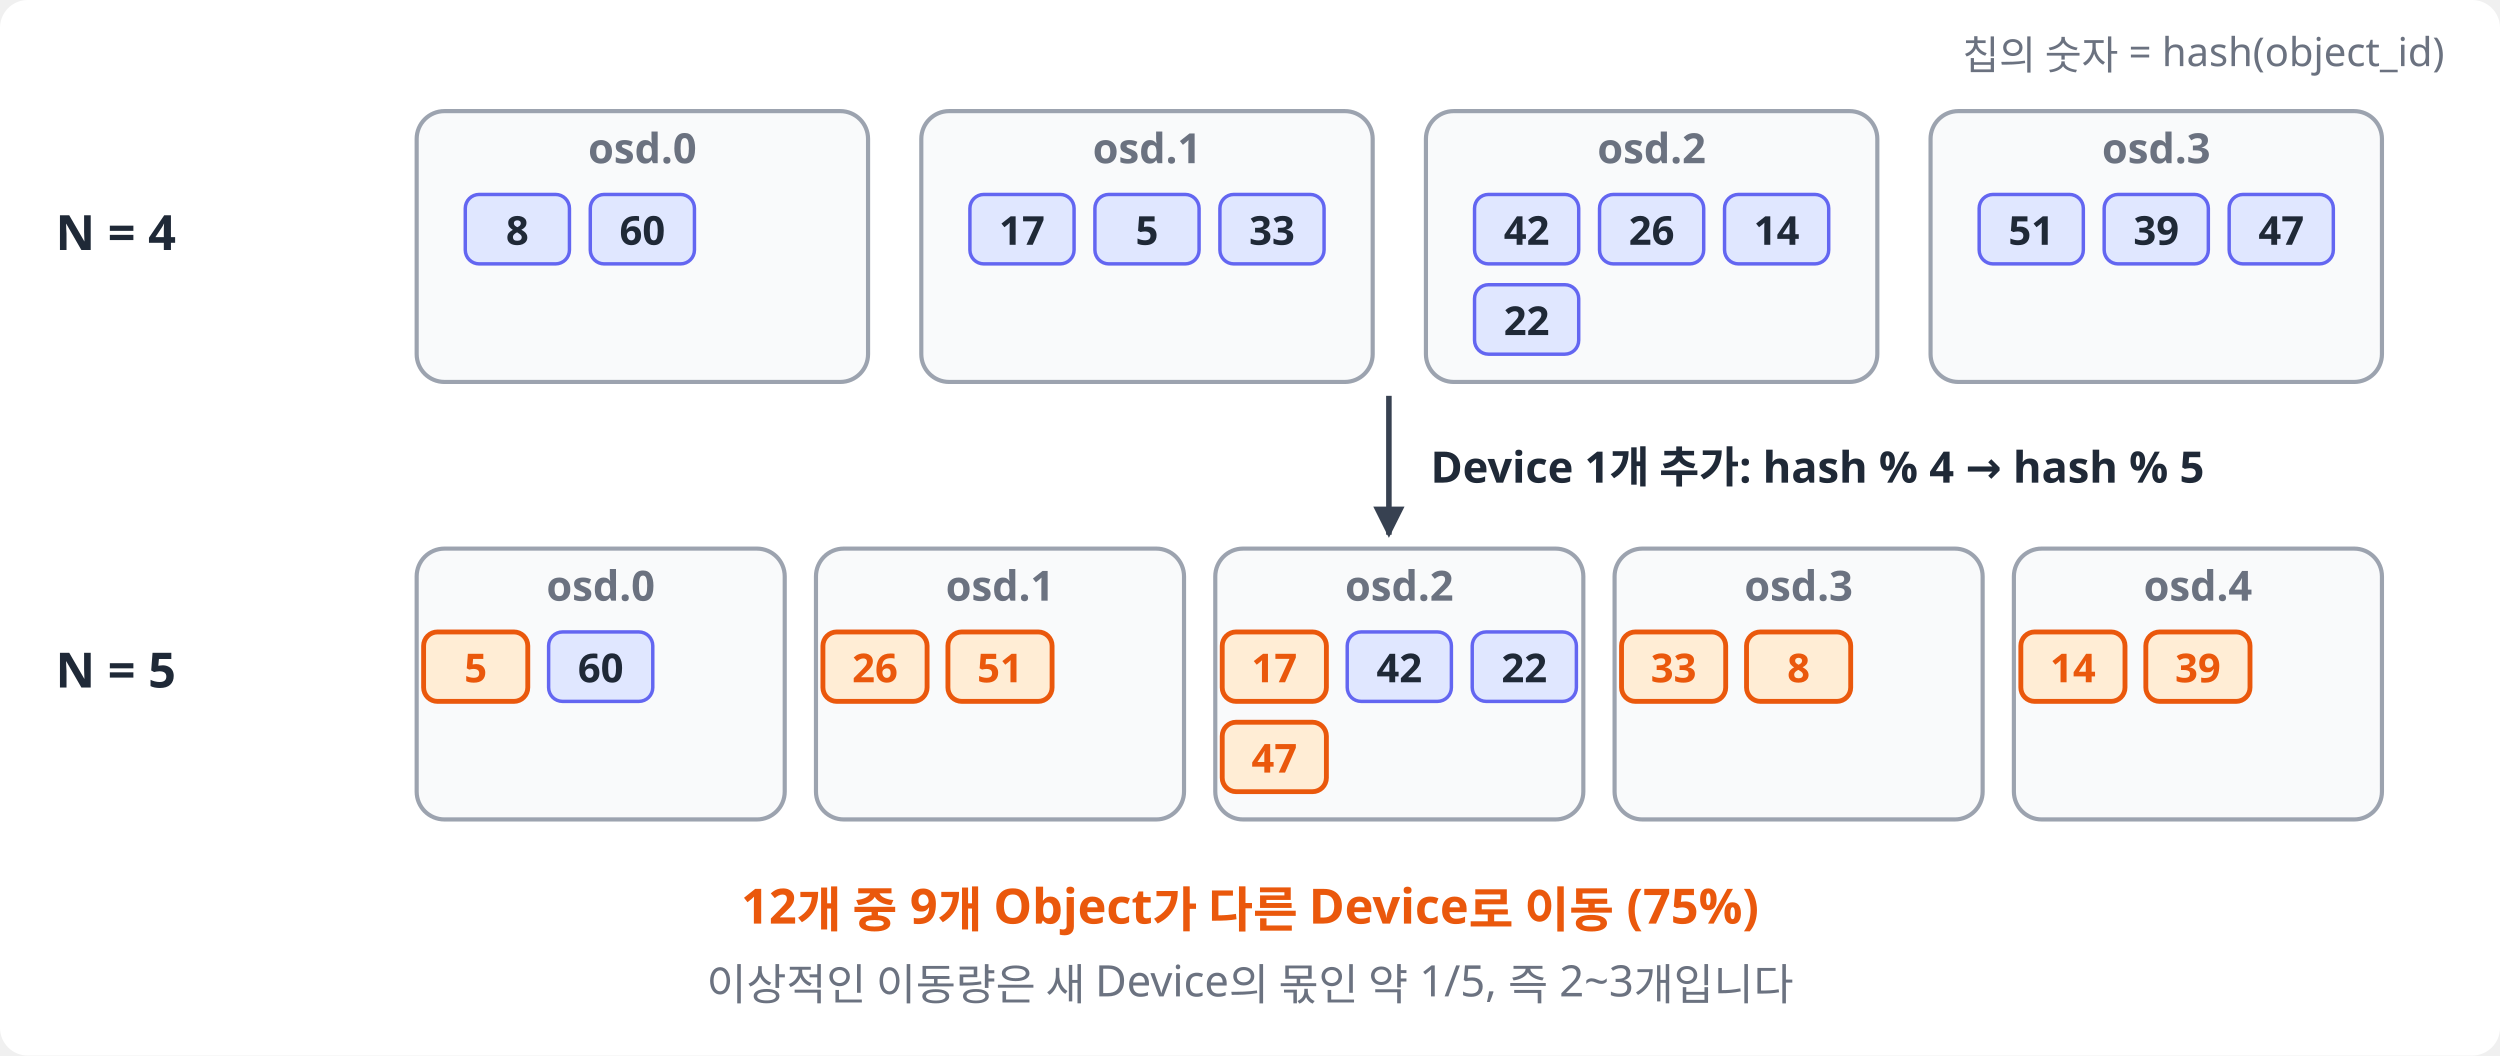
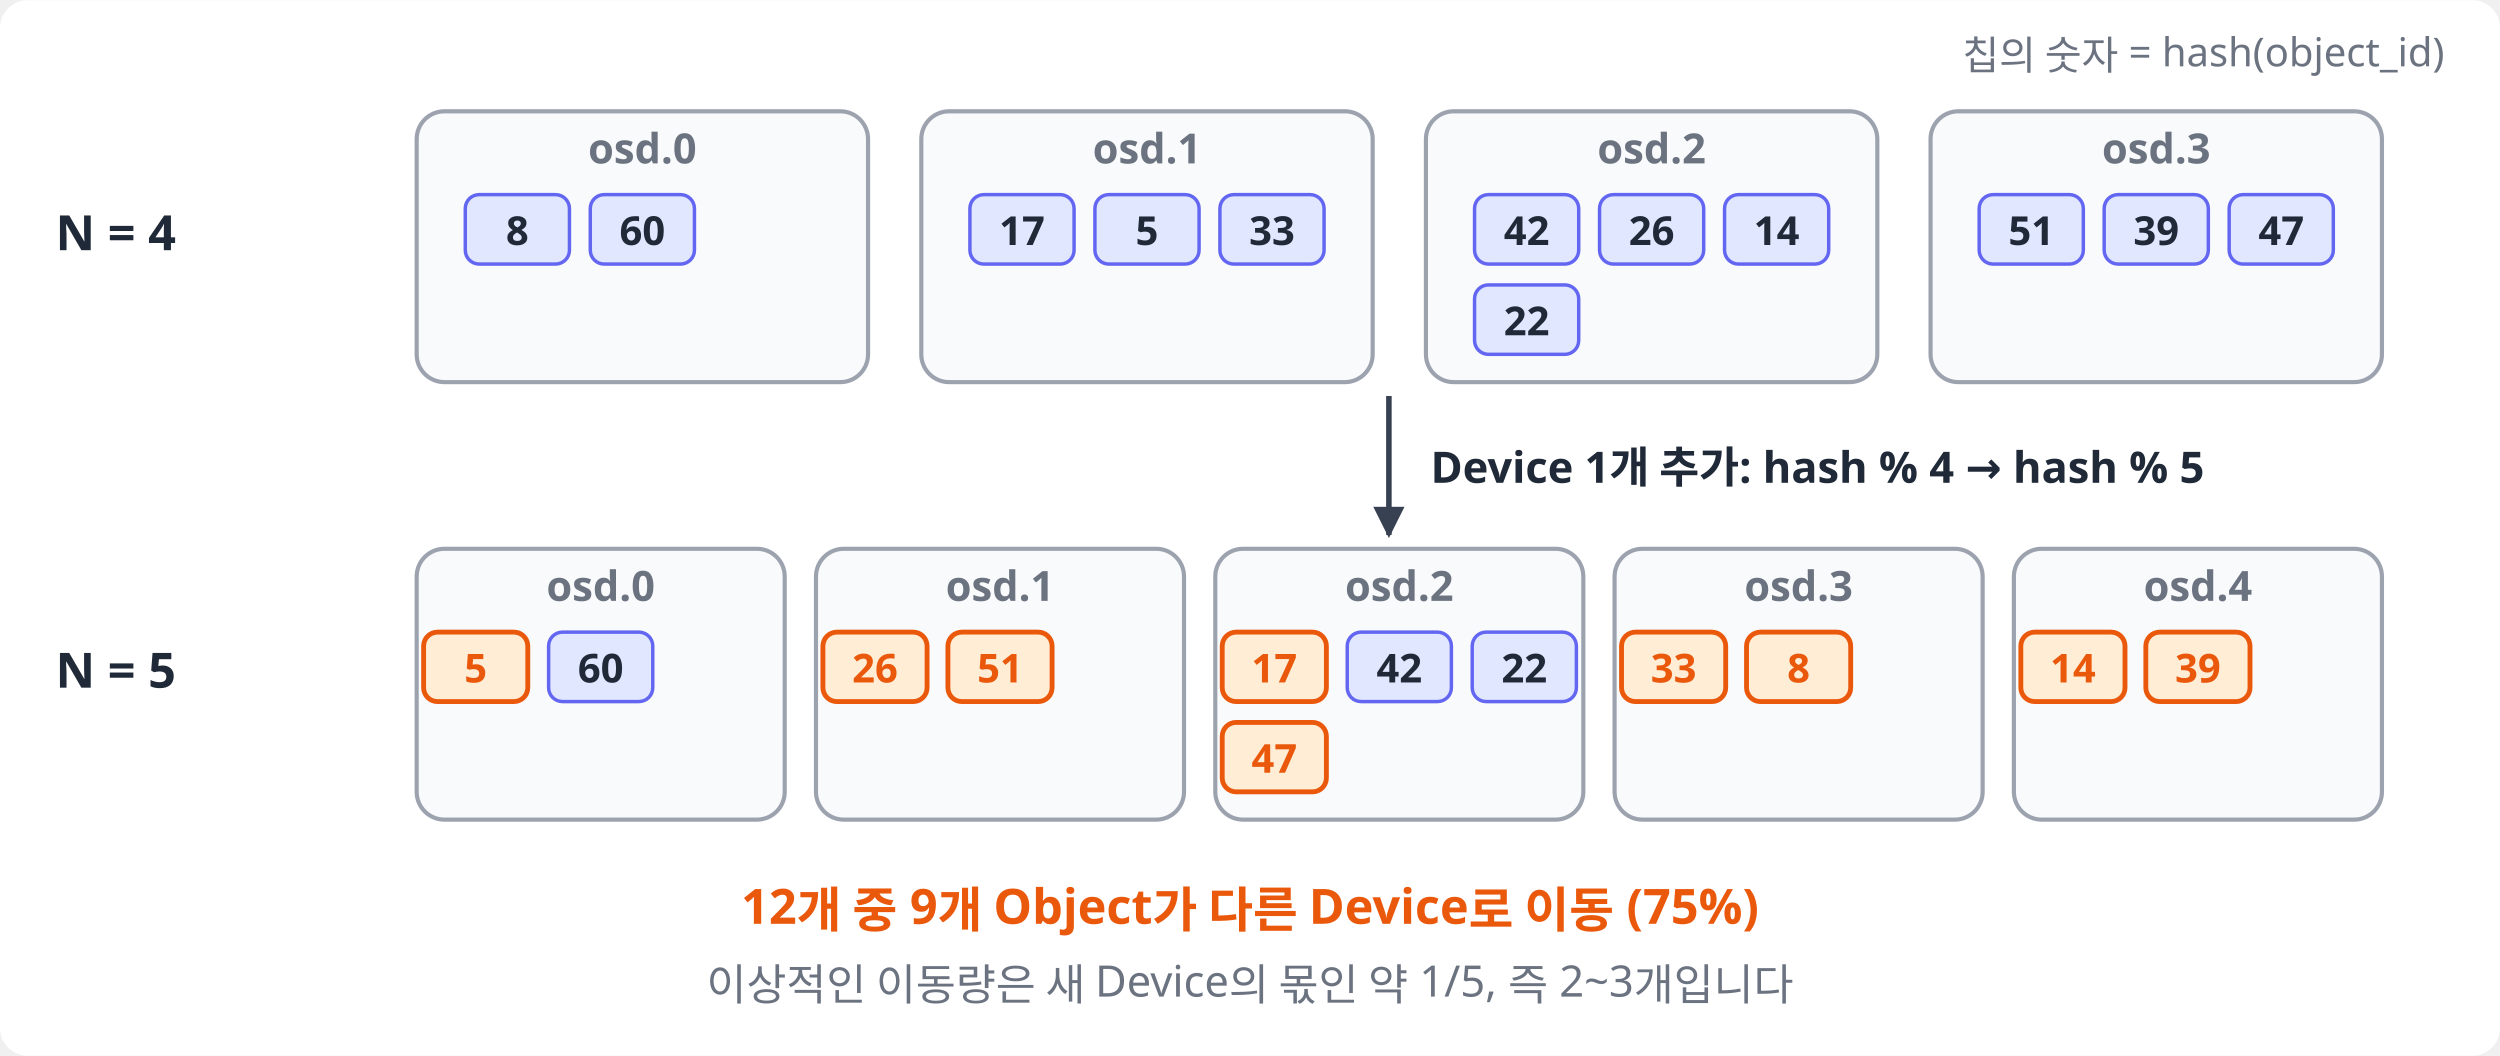
- <svg xmlns="http://www.w3.org/2000/svg" width="720" height="304" viewBox="0 0 720 304" font-family="Pretendard, 'Apple SD Gothic Neo', 'Noto Sans KR', 'Malgun Gothic', sans-serif" role="img">
+ <svg xmlns="http://www.w3.org/2000/svg" width="760" height="321" viewBox="0 0 720 304" font-family="Pretendard, 'Apple SD Gothic Neo', 'Noto Sans KR', 'Malgun Gothic', sans-serif" role="img">
  <defs>
    <marker id="a-dark" viewBox="0 0 10 10" refX="9" refY="5" markerUnits="userSpaceOnUse" markerWidth="9" markerHeight="9" orient="auto-start-reverse">
      <path d="M0,0 L10,5 L0,10 z" fill="#374151" />
    </marker>
    <marker id="a-gray" viewBox="0 0 10 10" refX="9" refY="5" markerUnits="userSpaceOnUse" markerWidth="9" markerHeight="9" orient="auto-start-reverse">
      <path d="M0,0 L10,5 L0,10 z" fill="#9ca3af" />
    </marker>
    <marker id="a-blue" viewBox="0 0 10 10" refX="9" refY="5" markerUnits="userSpaceOnUse" markerWidth="9" markerHeight="9" orient="auto-start-reverse">
      <path d="M0,0 L10,5 L0,10 z" fill="#2563eb" />
    </marker>
    <marker id="a-orange" viewBox="0 0 10 10" refX="9" refY="5" markerUnits="userSpaceOnUse" markerWidth="9" markerHeight="9" orient="auto-start-reverse">
      <path d="M0,0 L10,5 L0,10 z" fill="#ea580c" />
    </marker>
    <marker id="a-green" viewBox="0 0 10 10" refX="9" refY="5" markerUnits="userSpaceOnUse" markerWidth="9" markerHeight="9" orient="auto-start-reverse">
      <path d="M0,0 L10,5 L0,10 z" fill="#16a34a" />
    </marker>
    <marker id="a-pink" viewBox="0 0 10 10" refX="9" refY="5" markerUnits="userSpaceOnUse" markerWidth="9" markerHeight="9" orient="auto-start-reverse">
      <path d="M0,0 L10,5 L0,10 z" fill="#db2777" />
    </marker>
  </defs>
  <rect width="720" height="304" rx="8" fill="#ffffff" />
  <text x="704" y="20" font-size="11.5" font-weight="400" text-anchor="end" fill="#6b7280">칩의 숫자 = hash(object_id)</text>
  <text x="16" y="72" font-size="14" font-weight="700" text-anchor="start" fill="#1f2937">N = 4</text>
  <rect x="120.0" y="32" width="130" height="78" rx="8" fill="#f9fafb" stroke="#9ca3af" stroke-width="1.2" />
  <text x="185.0" y="47" font-size="12" font-weight="700" text-anchor="middle" fill="#6b7280">osd.0</text>
  <rect x="134.0" y="56" width="30" height="20" rx="4" fill="#e0e7ff" stroke="#6366f1" stroke-width="1" />
  <text x="149.0" y="70.5" font-size="11.5" font-weight="700" text-anchor="middle" fill="#1f2937">8</text>
  <rect x="170.0" y="56" width="30" height="20" rx="4" fill="#e0e7ff" stroke="#6366f1" stroke-width="1" />
  <text x="185.0" y="70.5" font-size="11.5" font-weight="700" text-anchor="middle" fill="#1f2937">60</text>
  <rect x="265.333" y="32" width="130" height="78" rx="8" fill="#f9fafb" stroke="#9ca3af" stroke-width="1.2" />
  <text x="330.333" y="47" font-size="12" font-weight="700" text-anchor="middle" fill="#6b7280">osd.1</text>
  <rect x="279.333" y="56" width="30" height="20" rx="4" fill="#e0e7ff" stroke="#6366f1" stroke-width="1" />
  <text x="294.333" y="70.5" font-size="11.5" font-weight="700" text-anchor="middle" fill="#1f2937">17</text>
  <rect x="315.333" y="56" width="30" height="20" rx="4" fill="#e0e7ff" stroke="#6366f1" stroke-width="1" />
  <text x="330.333" y="70.5" font-size="11.5" font-weight="700" text-anchor="middle" fill="#1f2937">5</text>
  <rect x="351.333" y="56" width="30" height="20" rx="4" fill="#e0e7ff" stroke="#6366f1" stroke-width="1" />
  <text x="366.333" y="70.5" font-size="11.5" font-weight="700" text-anchor="middle" fill="#1f2937">33</text>
  <rect x="410.667" y="32" width="130" height="78" rx="8" fill="#f9fafb" stroke="#9ca3af" stroke-width="1.2" />
  <text x="475.667" y="47" font-size="12" font-weight="700" text-anchor="middle" fill="#6b7280">osd.2</text>
  <rect x="424.667" y="56" width="30" height="20" rx="4" fill="#e0e7ff" stroke="#6366f1" stroke-width="1" />
  <text x="439.667" y="70.5" font-size="11.5" font-weight="700" text-anchor="middle" fill="#1f2937">42</text>
  <rect x="460.667" y="56" width="30" height="20" rx="4" fill="#e0e7ff" stroke="#6366f1" stroke-width="1" />
  <text x="475.667" y="70.5" font-size="11.5" font-weight="700" text-anchor="middle" fill="#1f2937">26</text>
  <rect x="496.667" y="56" width="30" height="20" rx="4" fill="#e0e7ff" stroke="#6366f1" stroke-width="1" />
  <text x="511.667" y="70.5" font-size="11.5" font-weight="700" text-anchor="middle" fill="#1f2937">14</text>
  <rect x="424.667" y="82" width="30" height="20" rx="4" fill="#e0e7ff" stroke="#6366f1" stroke-width="1" />
  <text x="439.667" y="96.5" font-size="11.5" font-weight="700" text-anchor="middle" fill="#1f2937">22</text>
  <rect x="556.0" y="32" width="130" height="78" rx="8" fill="#f9fafb" stroke="#9ca3af" stroke-width="1.2" />
  <text x="621.0" y="47" font-size="12" font-weight="700" text-anchor="middle" fill="#6b7280">osd.3</text>
  <rect x="570.0" y="56" width="30" height="20" rx="4" fill="#e0e7ff" stroke="#6366f1" stroke-width="1" />
  <text x="585.0" y="70.5" font-size="11.5" font-weight="700" text-anchor="middle" fill="#1f2937">51</text>
  <rect x="606.0" y="56" width="30" height="20" rx="4" fill="#e0e7ff" stroke="#6366f1" stroke-width="1" />
  <text x="621.0" y="70.5" font-size="11.5" font-weight="700" text-anchor="middle" fill="#1f2937">39</text>
  <rect x="642.0" y="56" width="30" height="20" rx="4" fill="#e0e7ff" stroke="#6366f1" stroke-width="1" />
  <text x="657.0" y="70.5" font-size="11.5" font-weight="700" text-anchor="middle" fill="#1f2937">47</text>
  <line x1="400" y1="114" x2="400" y2="154" stroke="#374151" stroke-width="1.6" marker-end="url(#a-dark)" />
  <text x="412" y="139" font-size="12.5" font-weight="600" text-anchor="start" fill="#1f2937">Device 1개 추가: hash % 4 → hash % 5</text>
  <text x="16" y="198" font-size="14" font-weight="700" text-anchor="start" fill="#1f2937">N = 5</text>
  <rect x="120.0" y="158" width="106" height="78" rx="8" fill="#f9fafb" stroke="#9ca3af" stroke-width="1.2" />
  <text x="173.0" y="173" font-size="12" font-weight="700" text-anchor="middle" fill="#6b7280">osd.0</text>
  <rect x="122.0" y="182" width="30" height="20" rx="4" fill="#ffedd5" stroke="#ea580c" stroke-width="1.4" />
  <text x="137.0" y="196.5" font-size="11.5" font-weight="700" text-anchor="middle" fill="#ea580c">5</text>
  <rect x="158.0" y="182" width="30" height="20" rx="4" fill="#e0e7ff" stroke="#6366f1" stroke-width="1" />
  <text x="173.0" y="196.5" font-size="11.5" font-weight="700" text-anchor="middle" fill="#1f2937">60</text>
  <rect x="235.0" y="158" width="106" height="78" rx="8" fill="#f9fafb" stroke="#9ca3af" stroke-width="1.2" />
  <text x="288.0" y="173" font-size="12" font-weight="700" text-anchor="middle" fill="#6b7280">osd.1</text>
  <rect x="237.0" y="182" width="30" height="20" rx="4" fill="#ffedd5" stroke="#ea580c" stroke-width="1.4" />
  <text x="252.0" y="196.5" font-size="11.5" font-weight="700" text-anchor="middle" fill="#ea580c">26</text>
  <rect x="273.0" y="182" width="30" height="20" rx="4" fill="#ffedd5" stroke="#ea580c" stroke-width="1.4" />
  <text x="288.0" y="196.5" font-size="11.5" font-weight="700" text-anchor="middle" fill="#ea580c">51</text>
  <rect x="350.0" y="158" width="106" height="78" rx="8" fill="#f9fafb" stroke="#9ca3af" stroke-width="1.2" />
  <text x="403.0" y="173" font-size="12" font-weight="700" text-anchor="middle" fill="#6b7280">osd.2</text>
  <rect x="352.0" y="182" width="30" height="20" rx="4" fill="#ffedd5" stroke="#ea580c" stroke-width="1.4" />
  <text x="367.0" y="196.5" font-size="11.5" font-weight="700" text-anchor="middle" fill="#ea580c">17</text>
  <rect x="388.0" y="182" width="30" height="20" rx="4" fill="#e0e7ff" stroke="#6366f1" stroke-width="1" />
  <text x="403.0" y="196.5" font-size="11.5" font-weight="700" text-anchor="middle" fill="#1f2937">42</text>
  <rect x="424.0" y="182" width="30" height="20" rx="4" fill="#e0e7ff" stroke="#6366f1" stroke-width="1" />
  <text x="439.0" y="196.5" font-size="11.5" font-weight="700" text-anchor="middle" fill="#1f2937">22</text>
  <rect x="352.0" y="208" width="30" height="20" rx="4" fill="#ffedd5" stroke="#ea580c" stroke-width="1.4" />
  <text x="367.0" y="222.5" font-size="11.5" font-weight="700" text-anchor="middle" fill="#ea580c">47</text>
  <rect x="465.0" y="158" width="106" height="78" rx="8" fill="#f9fafb" stroke="#9ca3af" stroke-width="1.2" />
  <text x="518.0" y="173" font-size="12" font-weight="700" text-anchor="middle" fill="#6b7280">osd.3</text>
  <rect x="467.0" y="182" width="30" height="20" rx="4" fill="#ffedd5" stroke="#ea580c" stroke-width="1.4" />
  <text x="482.0" y="196.5" font-size="11.5" font-weight="700" text-anchor="middle" fill="#ea580c">33</text>
  <rect x="503.0" y="182" width="30" height="20" rx="4" fill="#ffedd5" stroke="#ea580c" stroke-width="1.4" />
  <text x="518.0" y="196.5" font-size="11.5" font-weight="700" text-anchor="middle" fill="#ea580c">8</text>
  <rect x="580.0" y="158" width="106" height="78" rx="8" fill="#f9fafb" stroke="#9ca3af" stroke-width="1.2" />
  <text x="633.0" y="173" font-size="12" font-weight="700" text-anchor="middle" fill="#6b7280">osd.4</text>
  <rect x="582.0" y="182" width="30" height="20" rx="4" fill="#ffedd5" stroke="#ea580c" stroke-width="1.4" />
  <text x="597.0" y="196.5" font-size="11.5" font-weight="700" text-anchor="middle" fill="#ea580c">14</text>
  <rect x="618.0" y="182" width="30" height="20" rx="4" fill="#ffedd5" stroke="#ea580c" stroke-width="1.4" />
  <text x="633.0" y="196.5" font-size="11.5" font-weight="700" text-anchor="middle" fill="#ea580c">39</text>
  <text x="360" y="266" font-size="14" font-weight="700" text-anchor="middle" fill="#ea580c">12개 중 9개 Object가 다른 Device로 이동 (75%)</text>
  <text x="360" y="288" font-size="12.5" font-weight="400" text-anchor="middle" fill="#6b7280">이상적인 이동량은 새 Device의 몫인 약 1/5, 즉 2~3개입니다</text>
</svg>
